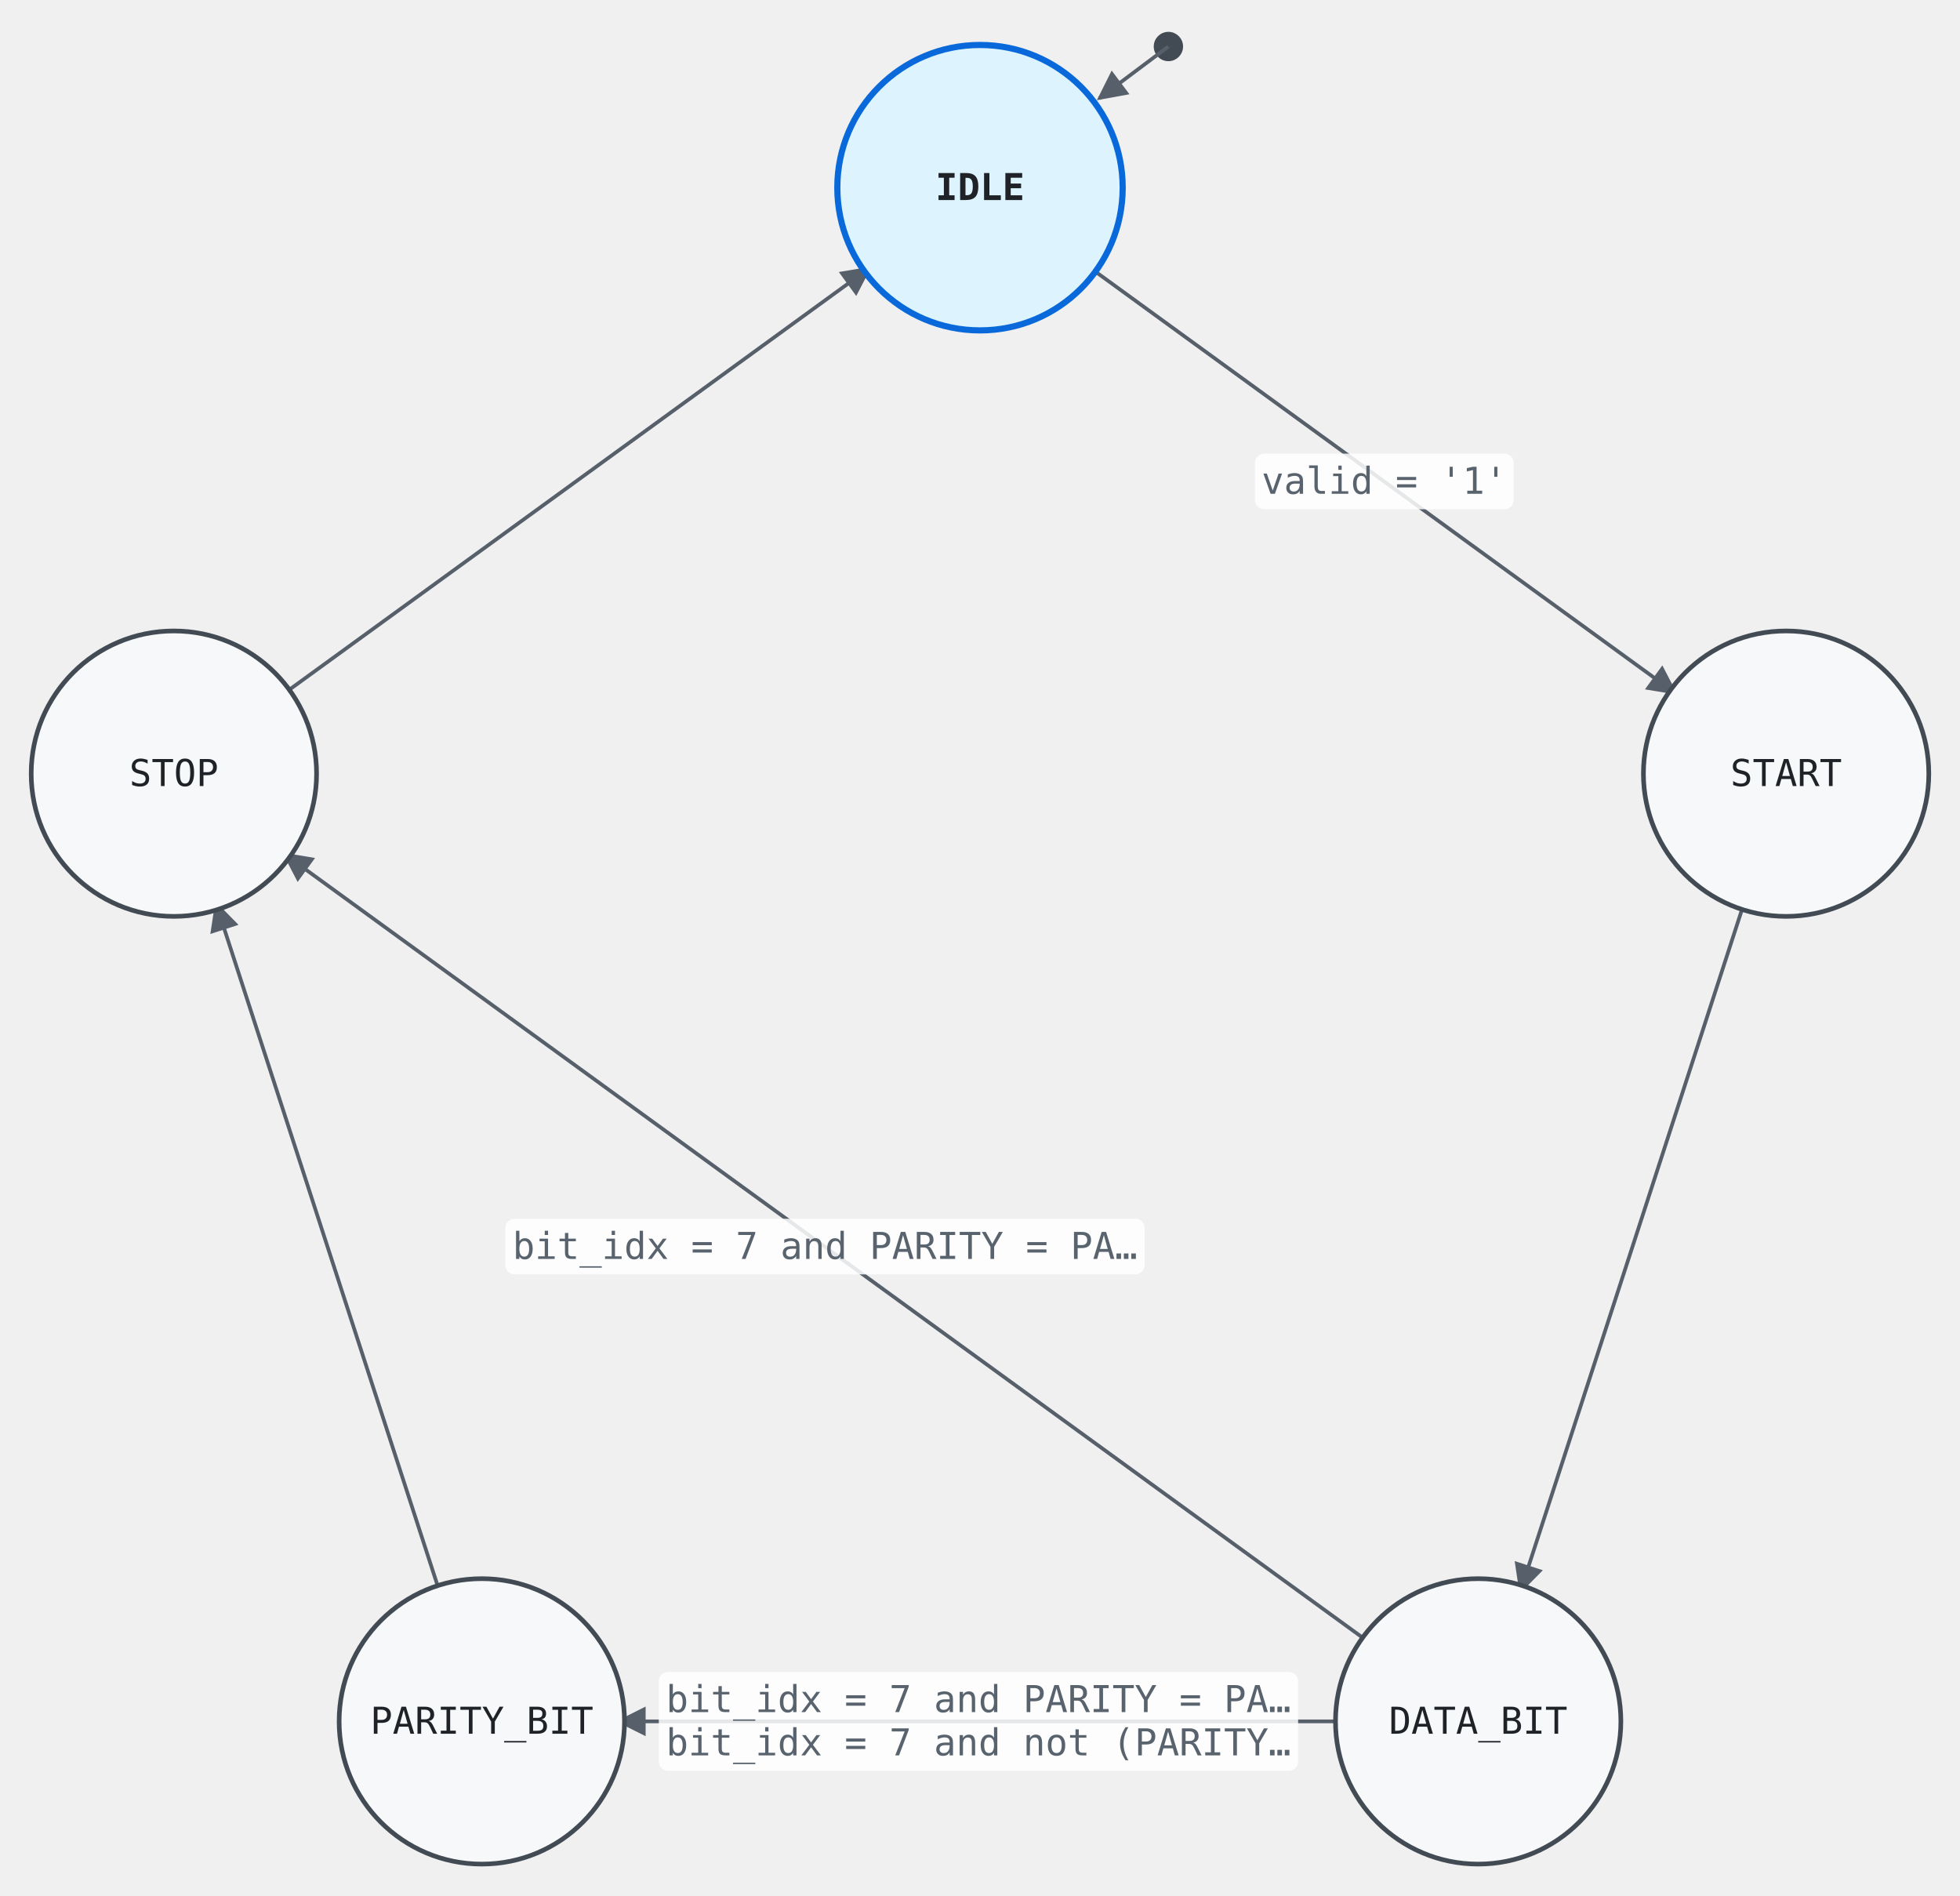
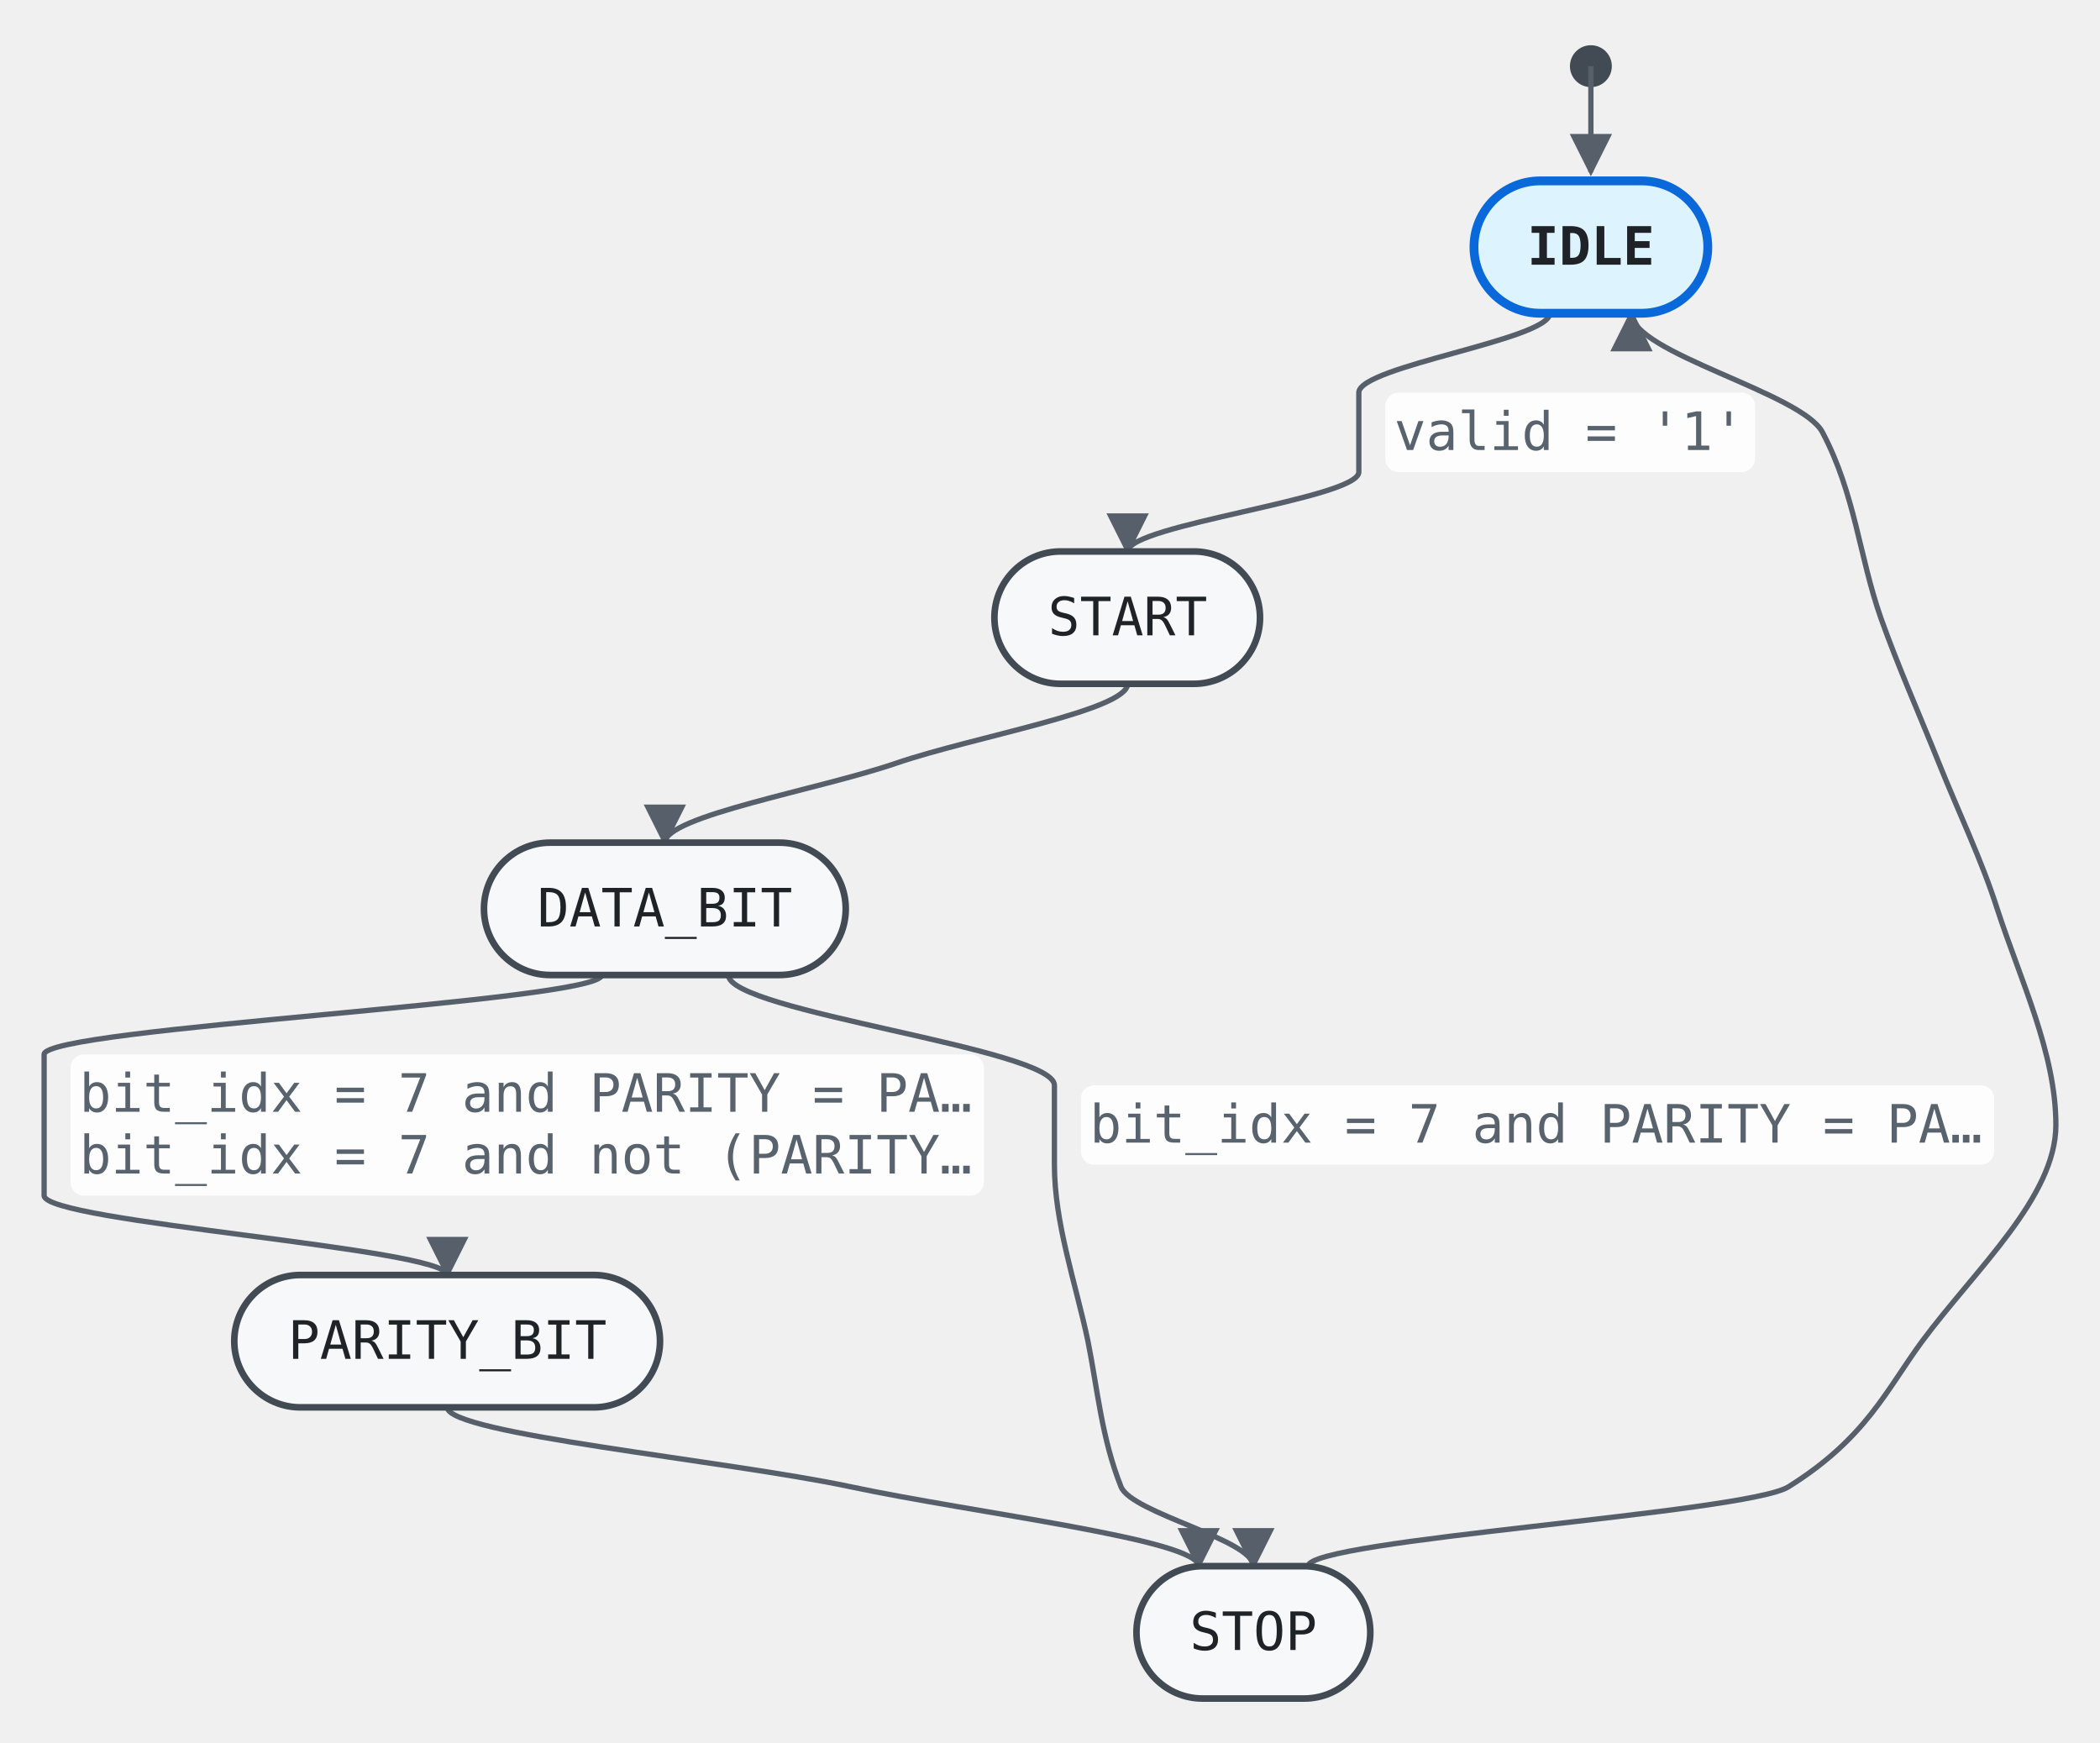
- <svg xmlns="http://www.w3.org/2000/svg" class="vfl-svg" width="635" height="614" viewBox="-317.3 -335.2 634.6 613.5" role="img">
+ <svg xmlns="http://www.w3.org/2000/svg" class="vfl-svg" width="476" height="395" viewBox="-8.0 -41.0 476.0 395.0" role="img">
  <style>.vfl-box{fill:#f6f8fa;stroke:#424a53;stroke-width:1.5}.vfl-head{fill:#ddf4ff;stroke:#424a53;stroke-width:1.5}.vfl-ext{fill:#ffffff;stroke:#8c959f;stroke-width:1.2;stroke-dasharray:4 3}.vfl-sep{stroke:#8c959f;stroke-width:1;stroke-dasharray:3 3}.vfl-pin{stroke:#424a53;stroke-width:1.5;fill:#424a53}.vfl-edge{stroke:#57606a;stroke-width:1.2;fill:none}.vfl-arrow{fill:#57606a}.vfl-wire{stroke:#0969da;stroke-width:1.3;fill:none}.vfl-dot{fill:#0969da}.vfl-term{fill:#ddf4ff;stroke:#424a53;stroke-width:1.2}.vfl-small{font-size:10px}.vfl-actual{fill:#0550ae}.vfl-cross{stroke:#cf222e;stroke-width:1.5;fill:none}.vfl-cross-text{fill:#cf222e}.vfl-grid{stroke:#d0d7de;stroke-width:0.8;stroke-dasharray:2 3}.vfl-wave{stroke:#424a53;stroke-width:1.3;fill:none}.vfl-wave-x{fill:url(#vfl-hatch)}.vfl-wave-d0{fill:#ffffff}.vfl-wave-d2{fill:#ffffff}.vfl-wave-d3{fill:#fff8c5}.vfl-wave-d4{fill:#ffebe9}.vfl-wave-d5{fill:#ddf4ff}.vfl-wave-d6{fill:#dafbe1}.vfl-wave-d7{fill:#fbefff}.vfl-wave-d8{fill:#fff1e5}.vfl-wave-d9{fill:#eaeef2}.vfl-gap{fill:#ffffff;stroke:#424a53;stroke-width:1}.vfl-state{fill:#f6f8fa;stroke:#424a53;stroke-width:1.5}.vfl-initial{fill:#ddf4ff;stroke:#0969da;stroke-width:2}.vfl-label-bg{fill:#ffffff;fill-opacity:0.85}text{font-family:ui-monospace,SFMono-Regular,Menlo,Consolas,'DejaVu Sans Mono','Liberation Mono',monospace;font-size:12px;fill:#1f2328}.vfl-title{font-weight:bold}.vfl-muted{fill:#59636e}a:hover text{text-decoration:underline}@media (prefers-color-scheme:dark){.vfl-box{fill:#151b23;stroke:#9198a1}.vfl-head{fill:#0c2d6b;stroke:#9198a1}.vfl-ext{fill:#0d1117;stroke:#656c76}.vfl-pin{stroke:#9198a1;fill:#9198a1}.vfl-edge{stroke:#9198a1}.vfl-arrow{fill:#9198a1}.vfl-wire{stroke:#4493f8}.vfl-dot{fill:#4493f8}.vfl-term{fill:#0c2d6b;stroke:#9198a1}.vfl-state{fill:#151b23;stroke:#9198a1}.vfl-initial{fill:#0c2d6b;stroke:#4493f8}.vfl-label-bg{fill:#0d1117}text{fill:#f0f6fc}.vfl-actual{fill:#79c0ff}.vfl-cross{stroke:#ff7b72}.vfl-cross-text{fill:#ff7b72}.vfl-grid{stroke:#3d444d}.vfl-wave{stroke:#9198a1}.vfl-wave-d0{fill:#151b23}.vfl-wave-d2{fill:#151b23}.vfl-wave-d3{fill:#3b2e00}.vfl-wave-d4{fill:#4c1d1d}.vfl-wave-d5{fill:#0c2d6b}.vfl-wave-d6{fill:#0f3a1d}.vfl-wave-d7{fill:#3a1d4c}.vfl-wave-d8{fill:#4a2a10}.vfl-wave-d9{fill:#262c36}.vfl-gap{fill:#0d1117;stroke:#9198a1}.vfl-muted{fill:#9198a1}}</style>
  <defs>
    <marker id="vfl-arrow" viewBox="0 0 10 10" refX="9" refY="5" markerWidth="8" markerHeight="8" orient="auto-start-reverse">
      <path class="vfl-arrow" d="M0,0L10,5L0,10z" />
    </marker>
  </defs>
-   <path class="vfl-edge" marker-end="url(#vfl-arrow)" d="M37.4,-247.3Q130.5,-179.6 225.1,-110.9" />
-   <path class="vfl-edge" marker-end="url(#vfl-arrow)" d="M246.7,-40.8Q211.2,68.6 175.0,179.8" />
-   <path class="vfl-edge" marker-end="url(#vfl-arrow)" d="M115.1,222.0Q0.0,222.0 -116.9,222.0" />
-   <path class="vfl-edge" marker-end="url(#vfl-arrow)" d="M123.9,194.9Q-49.9,68.6 -225.1,-58.7" />
-   <path class="vfl-edge" marker-end="url(#vfl-arrow)" d="M-175.6,178.1Q-211.2,68.6 -247.3,-42.6" />
-   <path class="vfl-edge" marker-end="url(#vfl-arrow)" d="M-223.6,-112.0Q-130.5,-179.6 -35.9,-248.4" />
-   <circle class="vfl-initial" cx="0.0" cy="-274.5" r="46.2" />
-   <text x="0.0" y="-270.5" text-anchor="middle" class="vfl-title">IDLE</text>
-   <circle class="vfl-pin" cx="61.0" cy="-320.2" r="4" />
-   <path class="vfl-edge" marker-end="url(#vfl-arrow)" d="M61.0,-320.2L38.6,-303.4" />
-   <circle class="vfl-state" cx="261.0" cy="-84.8" r="46.2" />
-   <text x="261.0" y="-80.8" text-anchor="middle">START</text>
-   <circle class="vfl-state" cx="161.3" cy="222.0" r="46.2" />
-   <text x="161.3" y="226.0" text-anchor="middle">DATA_BIT</text>
-   <circle class="vfl-state" cx="-161.3" cy="222.0" r="46.2" />
-   <text x="-161.3" y="226.0" text-anchor="middle">PARITY_BIT</text>
-   <circle class="vfl-state" cx="-261.0" cy="-84.8" r="46.2" />
-   <text x="-261.0" y="-80.8" text-anchor="middle">STOP</text>
-   <rect class="vfl-label-bg" x="89.0" y="-188.4" width="83.8" height="18.0" rx="3" />
-   <text x="130.9" y="-175.4" text-anchor="middle" class="vfl-muted">valid = '1'</text>
-   <rect class="vfl-label-bg" x="-104.0" y="206.0" width="207.0" height="32.0" rx="3" />
-   <text x="-0.5" y="219.0" text-anchor="middle" class="vfl-muted">bit_idx = 7 and PARITY = PA…</text>
-   <text x="-0.5" y="233.0" text-anchor="middle" class="vfl-muted">bit_idx = 7 and not (PARITY…</text>
-   <rect class="vfl-label-bg" x="-153.7" y="59.3" width="207.0" height="18.0" rx="3" />
-   <text x="-50.2" y="72.3" text-anchor="middle" class="vfl-muted">bit_idx = 7 and PARITY = PA…</text>
+   <path class="vfl-edge" marker-end="url(#vfl-arrow)" d="M343.3,30.0C343.3,36.0 300.0,42.0 300.0,48.0C300.0,54.0 300.0,60.0 300.0,66.0C300.0,72.0 247.6,78.0 247.6,84.0" />
+   <path class="vfl-edge" marker-end="url(#vfl-arrow)" d="M247.6,114.0C247.6,120.0 212.6,126.0 195.1,132.0C177.6,138.0 142.7,144.0 142.7,150.0" />
+   <path class="vfl-edge" marker-end="url(#vfl-arrow)" d="M128.4,180.0C128.4,186.0 2.0,192.0 2.0,198.0C2.0,208.7 2.0,219.3 2.0,230.0C2.0,236.0 93.4,242.0 93.4,248.0" />
+   <path class="vfl-edge" marker-end="url(#vfl-arrow)" d="M157.1,180.0C157.1,188.3 231.0,196.7 231.0,205.0C231.0,211.0 231.0,217.0 231.0,223.0C231.0,236.3 235.8,249.7 238.6,263.0C240.8,274.0 241.7,285.0 246.1,296.0C248.5,302.0 276.1,308.0 276.1,314.0" />
+   <path class="vfl-edge" marker-end="url(#vfl-arrow)" d="M93.4,278.0C93.4,284.0 156.5,290.0 184.8,296.0C213.0,302.0 263.7,308.0 263.7,314.0" />
+   <path class="vfl-edge" marker-end="url(#vfl-arrow)" d="M288.5,314.0C288.5,308.0 387.9,302.0 397.4,296.0C415.0,285.0 419.6,274.0 427.7,263.0C439.8,246.7 458.0,230.3 458.0,214.0C458.0,197.7 450.0,181.3 444.7,165.0C441.2,154.0 435.9,143.0 431.5,132.0C427.1,121.0 422.2,110.0 418.3,99.0C413.4,85.0 412.5,71.0 405.1,57.0C400.4,48.0 361.8,39.0 361.8,30.0" />
+   <rect class="vfl-initial" x="326.1" y="0.0" width="53.0" height="30.0" rx="15.0" />
+   <text x="352.6" y="19.0" text-anchor="middle" class="vfl-title">IDLE</text>
+   <circle class="vfl-pin" cx="352.6" cy="-26.0" r="4" />
+   <path class="vfl-edge" marker-end="url(#vfl-arrow)" d="M352.6,-26.0L352.6,-2.0" />
+   <rect class="vfl-state" x="217.4" y="84.0" width="60.2" height="30.0" rx="15.0" />
+   <text x="247.6" y="103.0" text-anchor="middle">START</text>
+   <rect class="vfl-state" x="101.7" y="150.0" width="82.0" height="30.0" rx="15.0" />
+   <text x="142.7" y="169.0" text-anchor="middle">DATA_BIT</text>
+   <rect class="vfl-state" x="45.1" y="248.0" width="96.5" height="30.0" rx="15.0" />
+   <text x="93.4" y="267.0" text-anchor="middle">PARITY_BIT</text>
+   <rect class="vfl-state" x="249.6" y="314.0" width="53.0" height="30.0" rx="15.0" />
+   <text x="276.1" y="333.0" text-anchor="middle">STOP</text>
+   <rect class="vfl-label-bg" x="306.0" y="48.0" width="83.8" height="18.0" rx="3" />
+   <text x="308.0" y="61.0" text-anchor="start" class="vfl-muted">valid = '1'</text>
+   <rect class="vfl-label-bg" x="8.0" y="198.0" width="207.0" height="32.0" rx="3" />
+   <text x="10.0" y="211.0" text-anchor="start" class="vfl-muted">bit_idx = 7 and PARITY = PA…</text>
+   <text x="10.0" y="225.0" text-anchor="start" class="vfl-muted">bit_idx = 7 and not (PARITY…</text>
+   <rect class="vfl-label-bg" x="237.0" y="205.0" width="207.0" height="18.0" rx="3" />
+   <text x="239.0" y="218.0" text-anchor="start" class="vfl-muted">bit_idx = 7 and PARITY = PA…</text>
</svg>
